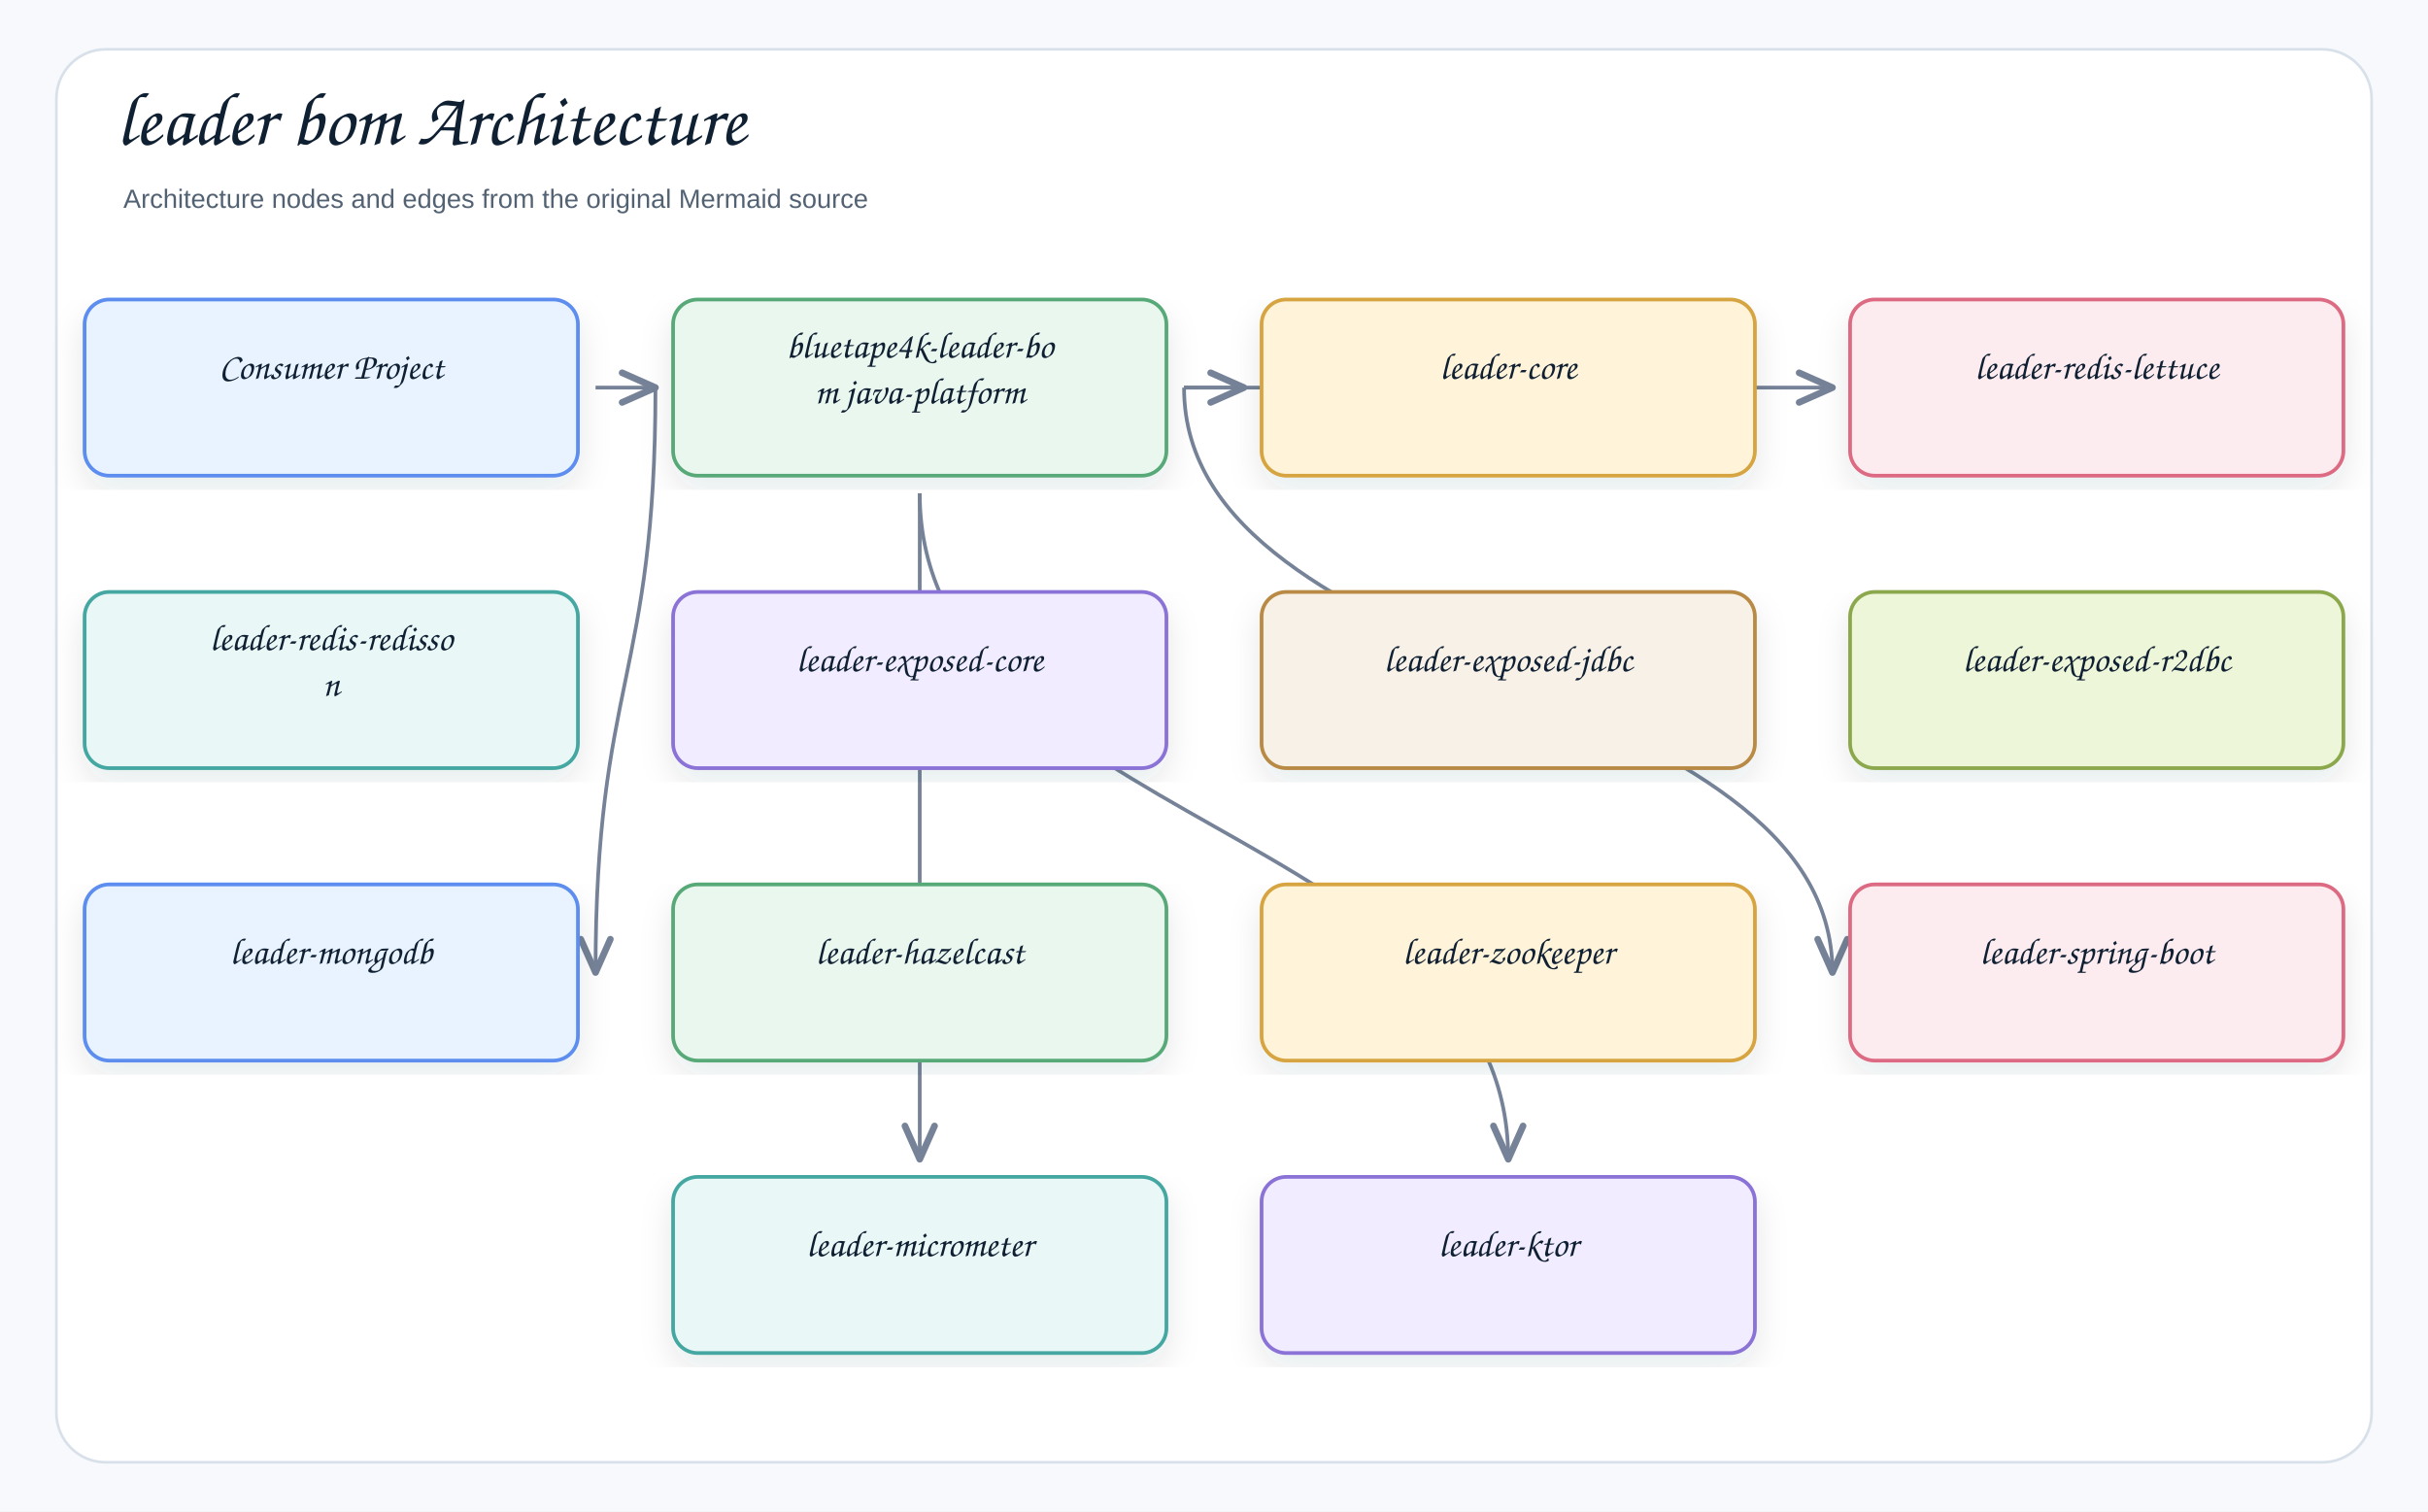
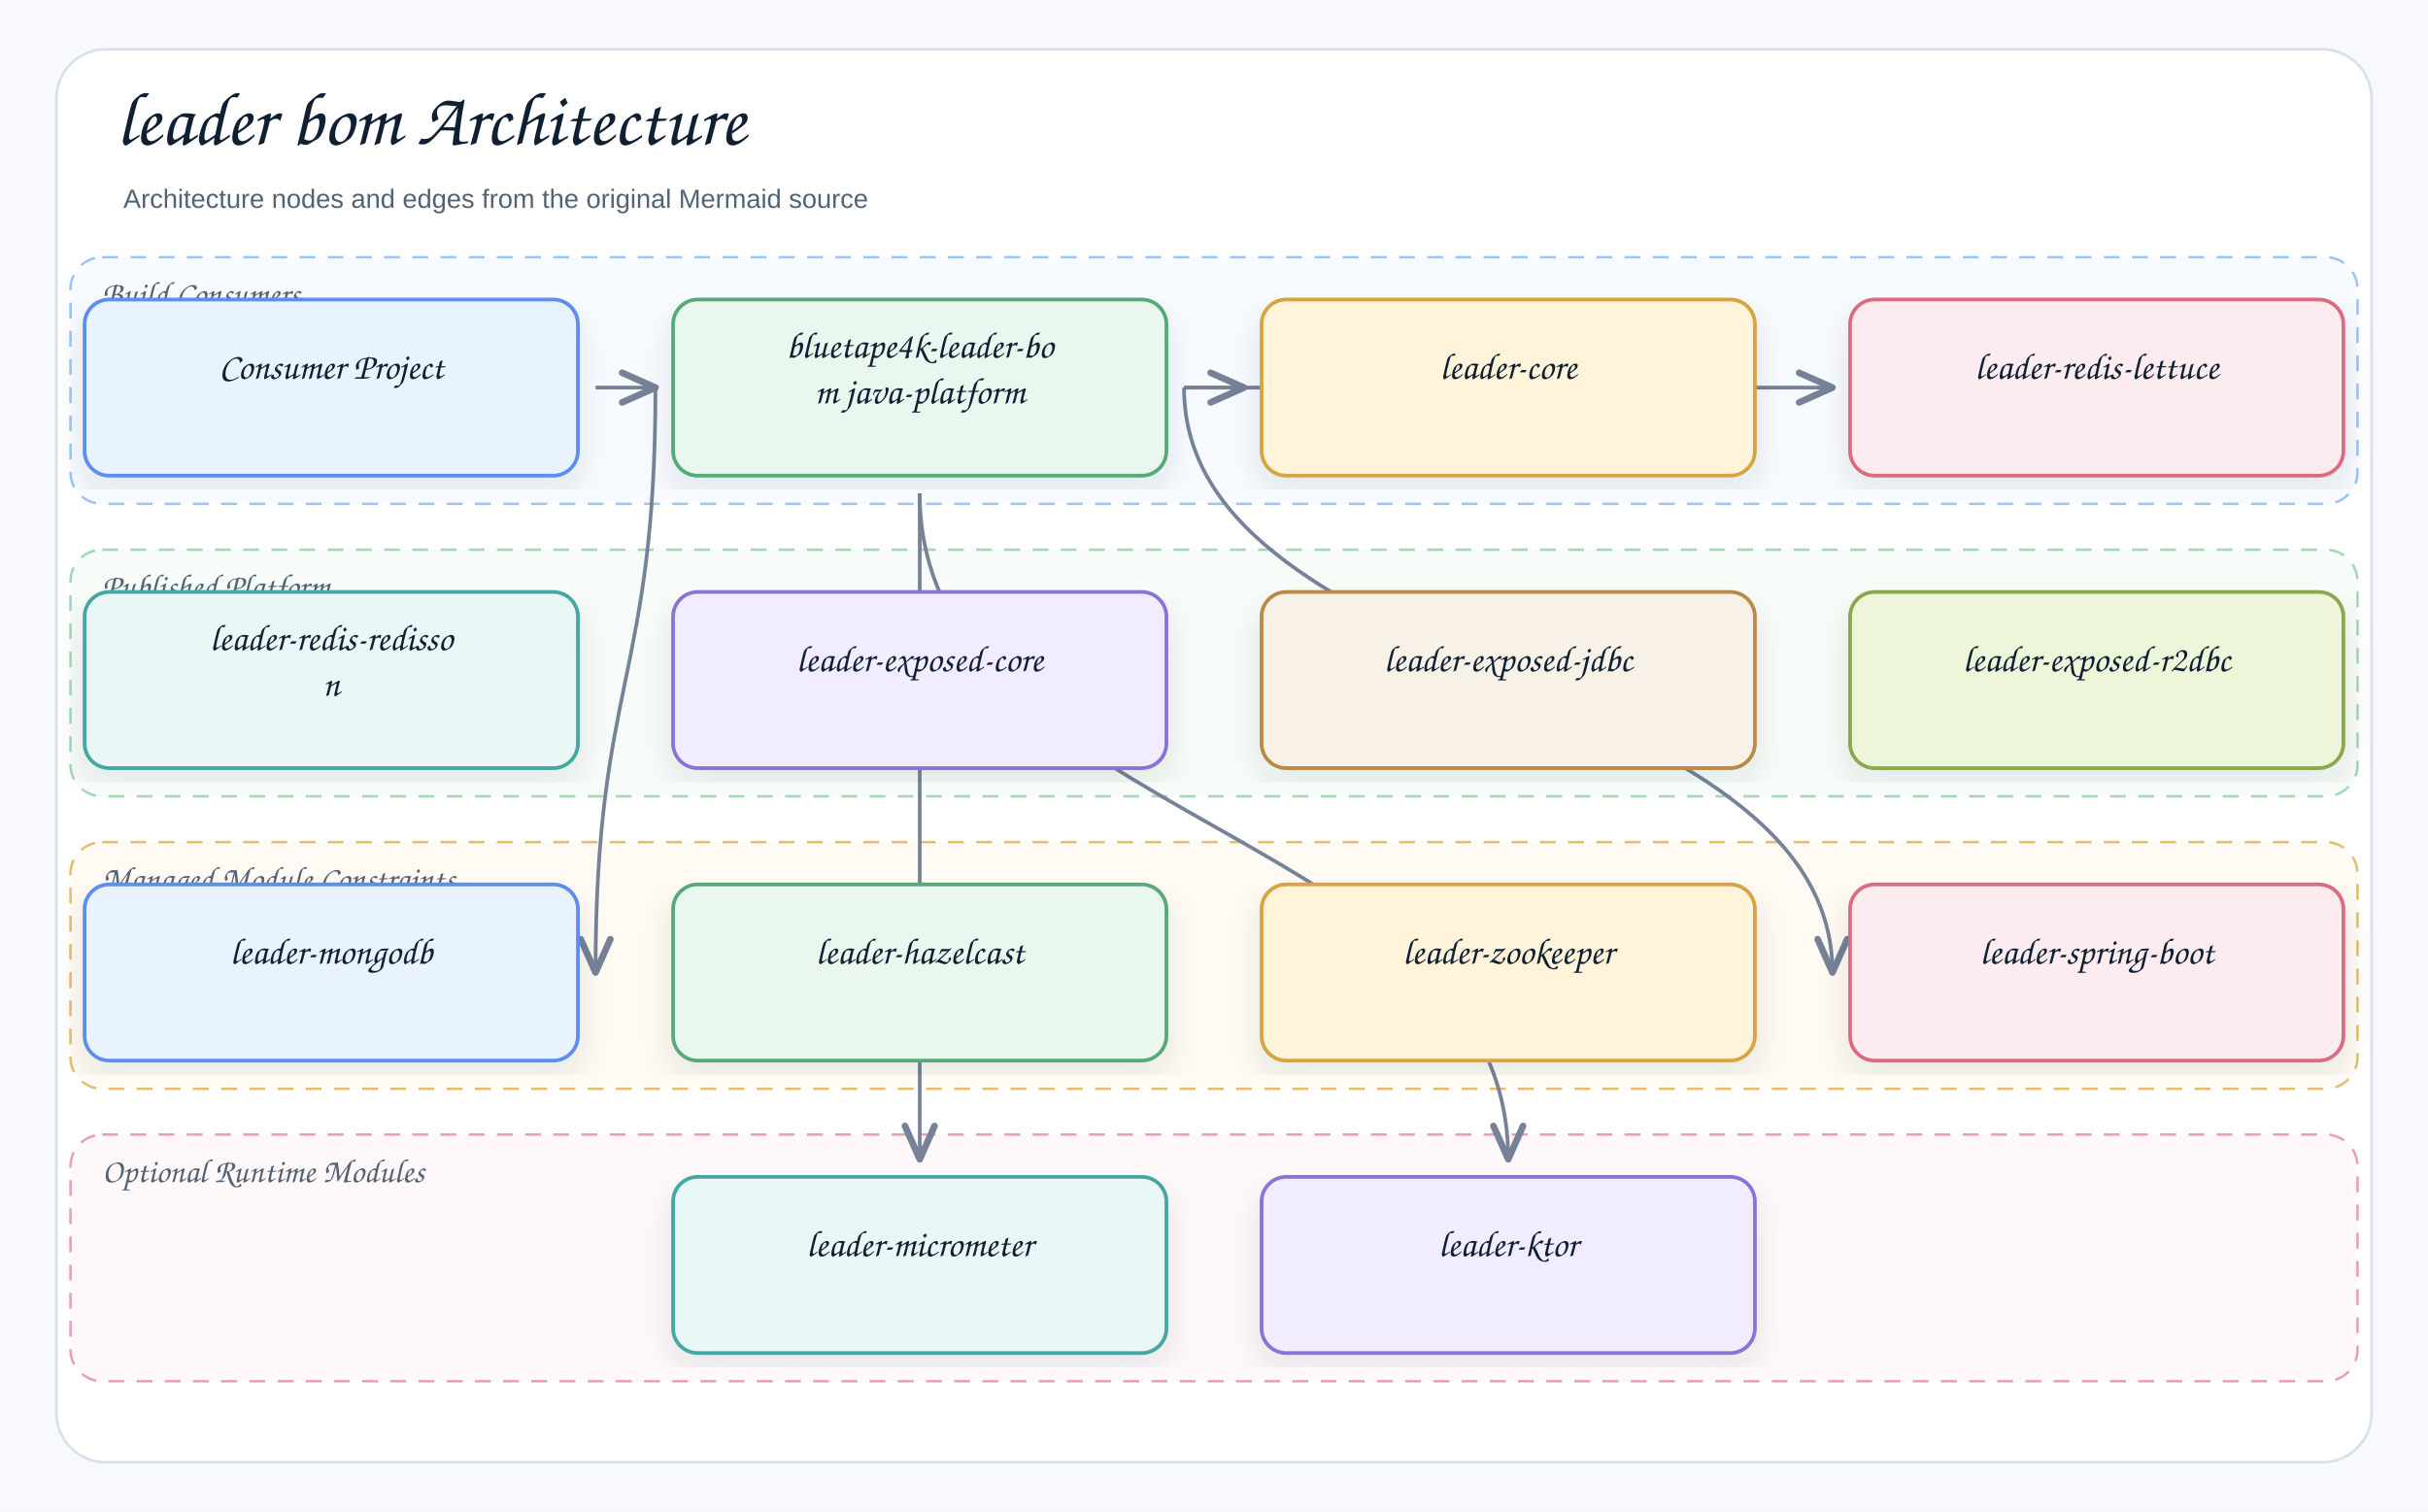
<svg xmlns="http://www.w3.org/2000/svg" width="1378" height="858" viewBox="0 0 1378 858" role="img" aria-label="leader bom Architecture">
  <defs>
    <filter id="shadow" x="-8%" y="-8%" width="116%" height="116%">
      <feDropShadow dx="0" dy="8" stdDeviation="9" flood-color="#1f2937" flood-opacity="0.10" />
    </filter>
    <marker id="openArrow" markerWidth="12" markerHeight="10" refX="10" refY="5" orient="auto" markerUnits="strokeWidth">
      <path d="M 1 1 L 10 5 L 1 9" fill="none" stroke="#758297" stroke-width="1.8" stroke-linecap="round" stroke-linejoin="round" />
    </marker>
    <marker id="inherit" markerWidth="14" markerHeight="12" refX="12" refY="6" orient="auto" markerUnits="strokeWidth">
      <path d="M 0 1 L 12 6 L 0 11 Z" fill="#ffffff" stroke="#758297" stroke-width="1.8" />
    </marker>
    <style>
    .canvas{fill:#f7f9fc}.frame{fill:#fff;stroke:#d8e0ea;stroke-width:1.5}
    .title{font-family:"Architects Daughter","Comic Mono","Comic Sans MS","Comic Sans",cursive;font-size:43px;font-weight:400;fill:#102033}
    .subtitle{font-family:"Comic Mono","Comic Sans MS","Comic Sans","Comic Neue",Arial,sans-serif;font-size:15px;font-weight:400;fill:#536273}
    .label{font-family:"Architects Daughter","Comic Mono","Comic Sans MS","Comic Sans",cursive;font-size:25px;font-weight:400;fill:#102033}
    .smallLabel{font-family:"Architects Daughter","Comic Mono","Comic Sans MS","Comic Sans",cursive;font-size:21px;font-weight:400;fill:#102033}
    .mono{font-family:"Comic Mono","Comic Sans MS","Comic Sans","Comic Neue",Arial,sans-serif;font-size:12px;font-weight:400;fill:#102033}
    .small{font-family:"Comic Mono","Comic Sans MS","Comic Sans","Comic Neue",Arial,sans-serif;font-size:12px;font-weight:400;fill:#536273}
    .strong{font-family:"Comic Mono","Comic Sans MS","Comic Sans","Comic Neue",Arial,sans-serif;font-size:13px;font-weight:400;fill:#102033}
    .card{stroke-width:2.1;filter:url(#shadow)}.compartment{stroke-width:1.5;fill:none}
    .line{stroke:#758297;stroke-width:2.1;fill:none;marker-end:url(#openArrow)}
    .plainLine{stroke:#758297;stroke-width:2.1;fill:none}
    .dashed{stroke:#758297;stroke-width:2.1;stroke-dasharray:7 6;fill:none;marker-end:url(#openArrow)}
    .inheritLine{stroke:#758297;stroke-width:2.2;fill:none;marker-end:url(#inherit)}
    .implLine{stroke:#758297;stroke-width:2.2;stroke-dasharray:8 7;fill:none;marker-end:url(#inherit)}
+ 
+     .layerBand{fill-opacity:0.45;stroke-width:1.4;stroke-dasharray:9 7}
+     .layerLabel{font-family:"Architects Daughter","Comic Mono","Comic Sans MS","Comic Sans",cursive;font-size:19px;font-weight:400;fill:#536273}
  </style>
  </defs>
  <rect class="canvas" width="1378" height="858" />
  <rect class="frame" x="32" y="28" width="1314" height="802" rx="28" />
  <text class="title" x="66" y="82">leader bom Architecture</text>
  <text class="subtitle" x="70" y="118">Architecture nodes and edges from the original Mermaid source</text>
+   <g id="layer-bands" aria-label="Layer bands">
+     <g data-layer="Build Consumers">
+       <rect class="layerBand" x="40" y="146" width="1298" height="140" rx="18" fill="#EEF6FF" stroke="#9BC4F8" />
+       <text class="layerLabel" x="58" y="173">Build Consumers</text>
+     </g>
+     <g data-layer="Published Platform">
+       <rect class="layerBand" x="40" y="312" width="1298" height="140" rx="18" fill="#EEF8F1" stroke="#A5D6B7" />
+       <text class="layerLabel" x="58" y="339">Published Platform</text>
+     </g>
+     <g data-layer="Managed Module Constraints">
+       <rect class="layerBand" x="40" y="478" width="1298" height="140" rx="18" fill="#FFF7E8" stroke="#E3BE70" />
+       <text class="layerLabel" x="58" y="505">Managed Module Constraints</text>
+     </g>
+     <g data-layer="Optional Runtime Modules">
+       <rect class="layerBand" x="40" y="644" width="1298" height="140" rx="18" fill="#FDF0F4" stroke="#E7A1B0" />
+       <text class="layerLabel" x="58" y="671">Optional Runtime Modules</text>
+     </g>
+   </g>
  <path class="line" d="M522 280 C522 469 856 469 856 658" />
  <path class="line" d="M522 280 C522 469 522 469 522 658" />
  <path class="line" d="M672 220 C672 386 1040 386 1040 552" />
  <path class="line" d="M372 220 C372 386 338 386 338 552" />
  <path class="line" d="M672 220 C672 220 1040 220 1040 220" />
  <path class="line" d="M672 220 C672 220 706 220 706 220" />
  <path class="line" d="M338 220 C338 220 372 220 372 220" />
  <g transform="translate(48,170)">
    <rect class="card" x="0" y="0" width="280" height="100" rx="14" fill="#E8F3FF" stroke="#5B8DEF" />
    <text class="smallLabel" x="140" y="45" text-anchor="middle">Consumer Project</text>
  </g>
  <g transform="translate(382,170)">
    <rect class="card" x="0" y="0" width="280" height="100" rx="14" fill="#EAF7EF" stroke="#58A978" />
    <text class="smallLabel" x="140" y="33" text-anchor="middle">bluetape4k-leader-bo</text>
    <text class="smallLabel" x="140" y="59" text-anchor="middle">m java-platform</text>
  </g>
  <g transform="translate(716,170)">
    <rect class="card" x="0" y="0" width="280" height="100" rx="14" fill="#FFF3D9" stroke="#D6A441" />
    <text class="smallLabel" x="140" y="45" text-anchor="middle">leader-core</text>
  </g>
  <g transform="translate(1050,170)">
    <rect class="card" x="0" y="0" width="280" height="100" rx="14" fill="#FDECEF" stroke="#DC6B82" />
    <text class="smallLabel" x="140" y="45" text-anchor="middle">leader-redis-lettuce</text>
  </g>
  <g transform="translate(48,336)">
    <rect class="card" x="0" y="0" width="280" height="100" rx="14" fill="#E9F7F6" stroke="#45A7A1" />
    <text class="smallLabel" x="140" y="33" text-anchor="middle">leader-redis-redisso</text>
    <text class="smallLabel" x="140" y="59" text-anchor="middle">n</text>
  </g>
  <g transform="translate(382,336)">
    <rect class="card" x="0" y="0" width="280" height="100" rx="14" fill="#F1ECFF" stroke="#8A72D6" />
    <text class="smallLabel" x="140" y="45" text-anchor="middle">leader-exposed-core</text>
  </g>
  <g transform="translate(716,336)">
    <rect class="card" x="0" y="0" width="280" height="100" rx="14" fill="#F7F1E7" stroke="#B88A44" />
    <text class="smallLabel" x="140" y="45" text-anchor="middle">leader-exposed-jdbc</text>
  </g>
  <g transform="translate(1050,336)">
    <rect class="card" x="0" y="0" width="280" height="100" rx="14" fill="#EEF6D9" stroke="#8BA84D" />
    <text class="smallLabel" x="140" y="45" text-anchor="middle">leader-exposed-r2dbc</text>
  </g>
  <g transform="translate(48,502)">
    <rect class="card" x="0" y="0" width="280" height="100" rx="14" fill="#E8F3FF" stroke="#5B8DEF" />
    <text class="smallLabel" x="140" y="45" text-anchor="middle">leader-mongodb</text>
  </g>
  <g transform="translate(382,502)">
    <rect class="card" x="0" y="0" width="280" height="100" rx="14" fill="#EAF7EF" stroke="#58A978" />
    <text class="smallLabel" x="140" y="45" text-anchor="middle">leader-hazelcast</text>
  </g>
  <g transform="translate(716,502)">
    <rect class="card" x="0" y="0" width="280" height="100" rx="14" fill="#FFF3D9" stroke="#D6A441" />
    <text class="smallLabel" x="140" y="45" text-anchor="middle">leader-zookeeper</text>
  </g>
  <g transform="translate(1050,502)">
    <rect class="card" x="0" y="0" width="280" height="100" rx="14" fill="#FDECEF" stroke="#DC6B82" />
    <text class="smallLabel" x="140" y="45" text-anchor="middle">leader-spring-boot</text>
  </g>
  <g transform="translate(382,668)">
    <rect class="card" x="0" y="0" width="280" height="100" rx="14" fill="#E9F7F6" stroke="#45A7A1" />
    <text class="smallLabel" x="140" y="45" text-anchor="middle">leader-micrometer</text>
  </g>
  <g transform="translate(716,668)">
    <rect class="card" x="0" y="0" width="280" height="100" rx="14" fill="#F1ECFF" stroke="#8A72D6" />
    <text class="smallLabel" x="140" y="45" text-anchor="middle">leader-ktor</text>
  </g>
</svg>
